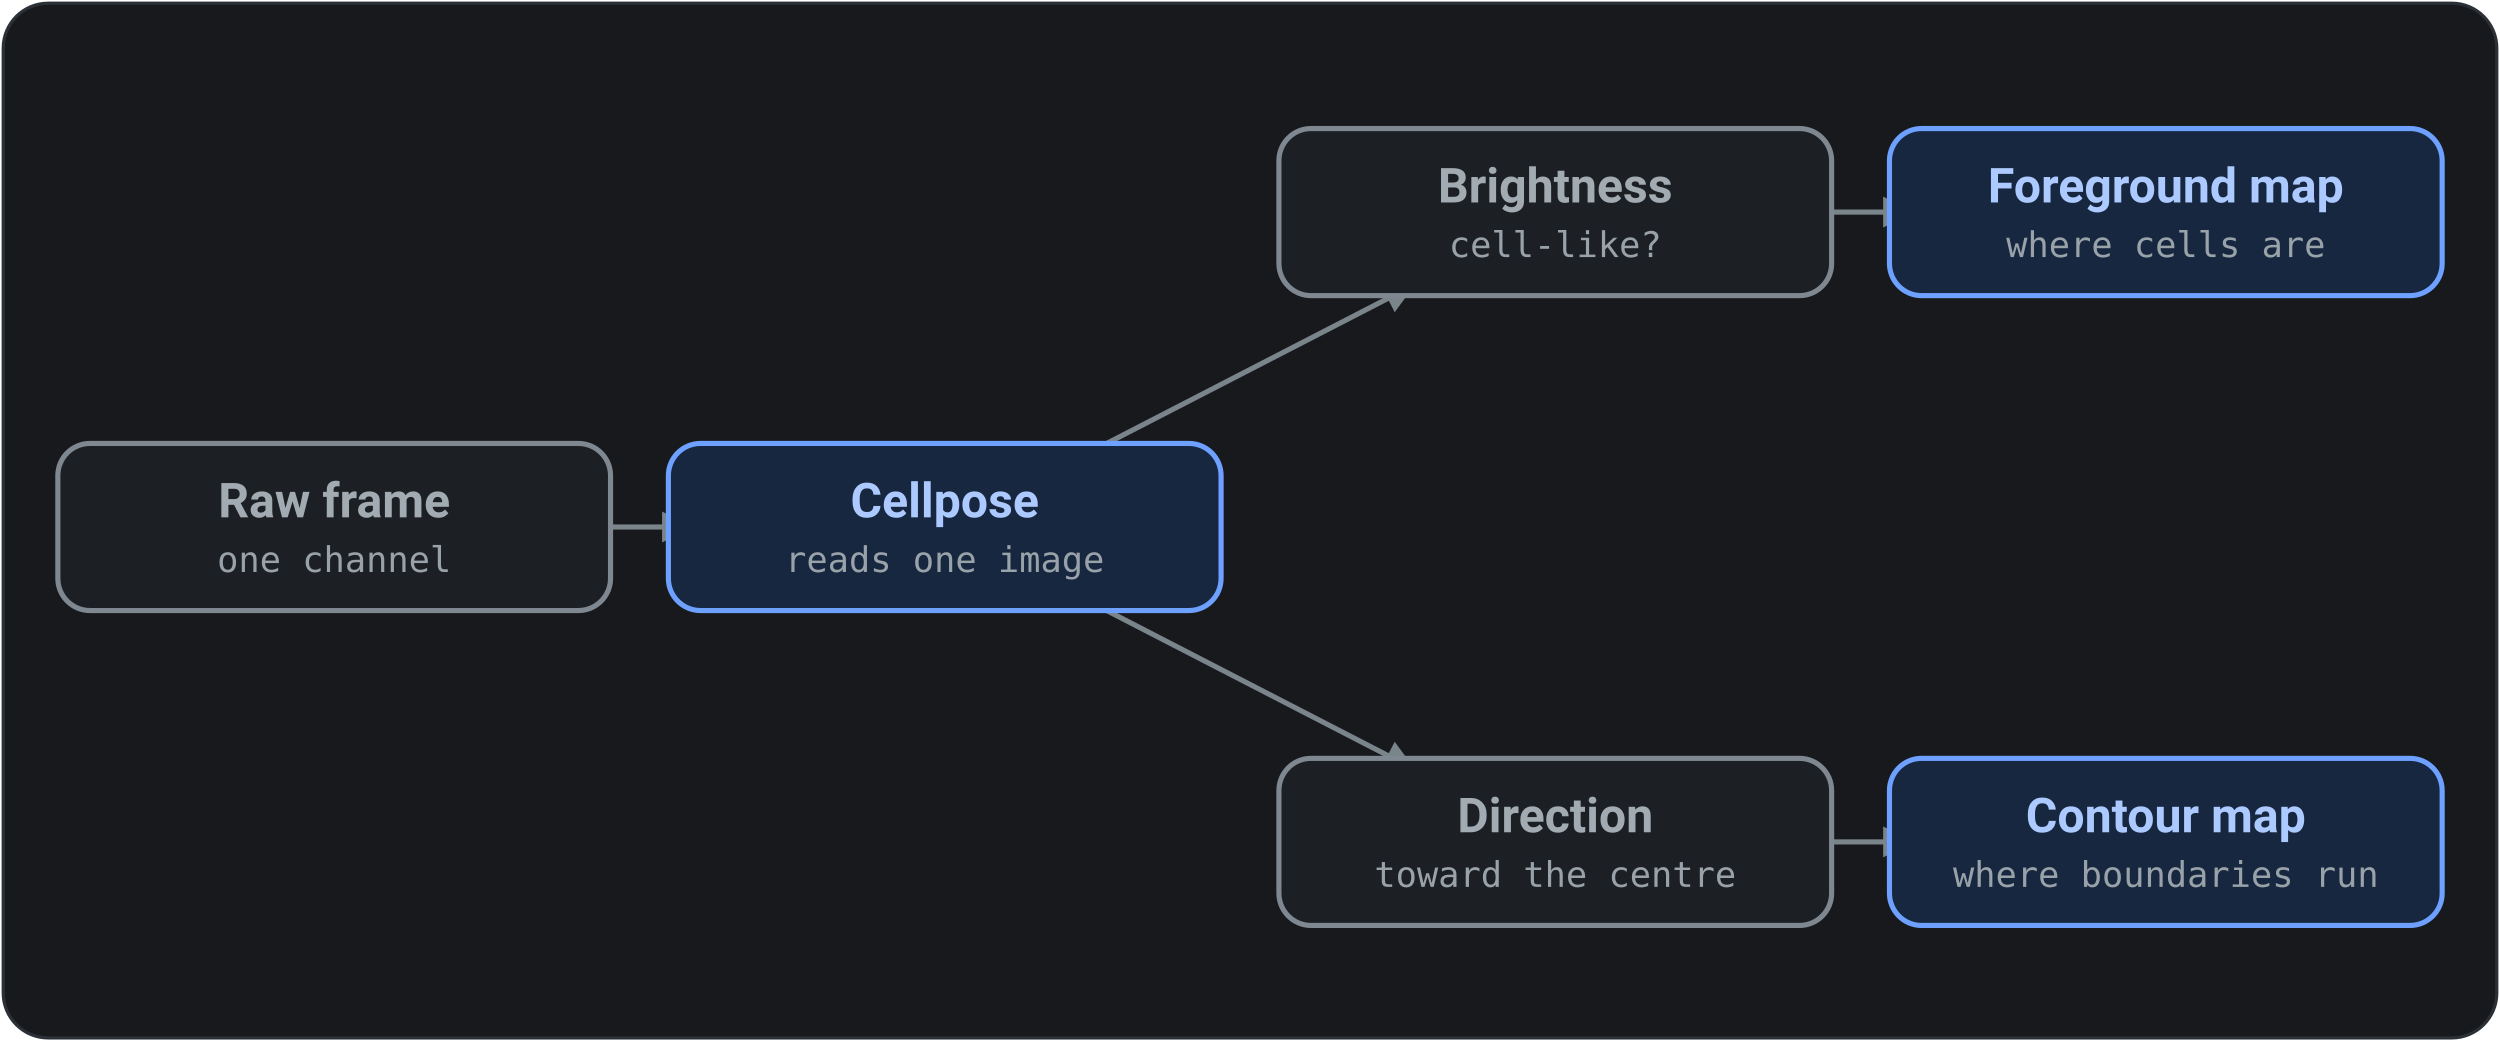
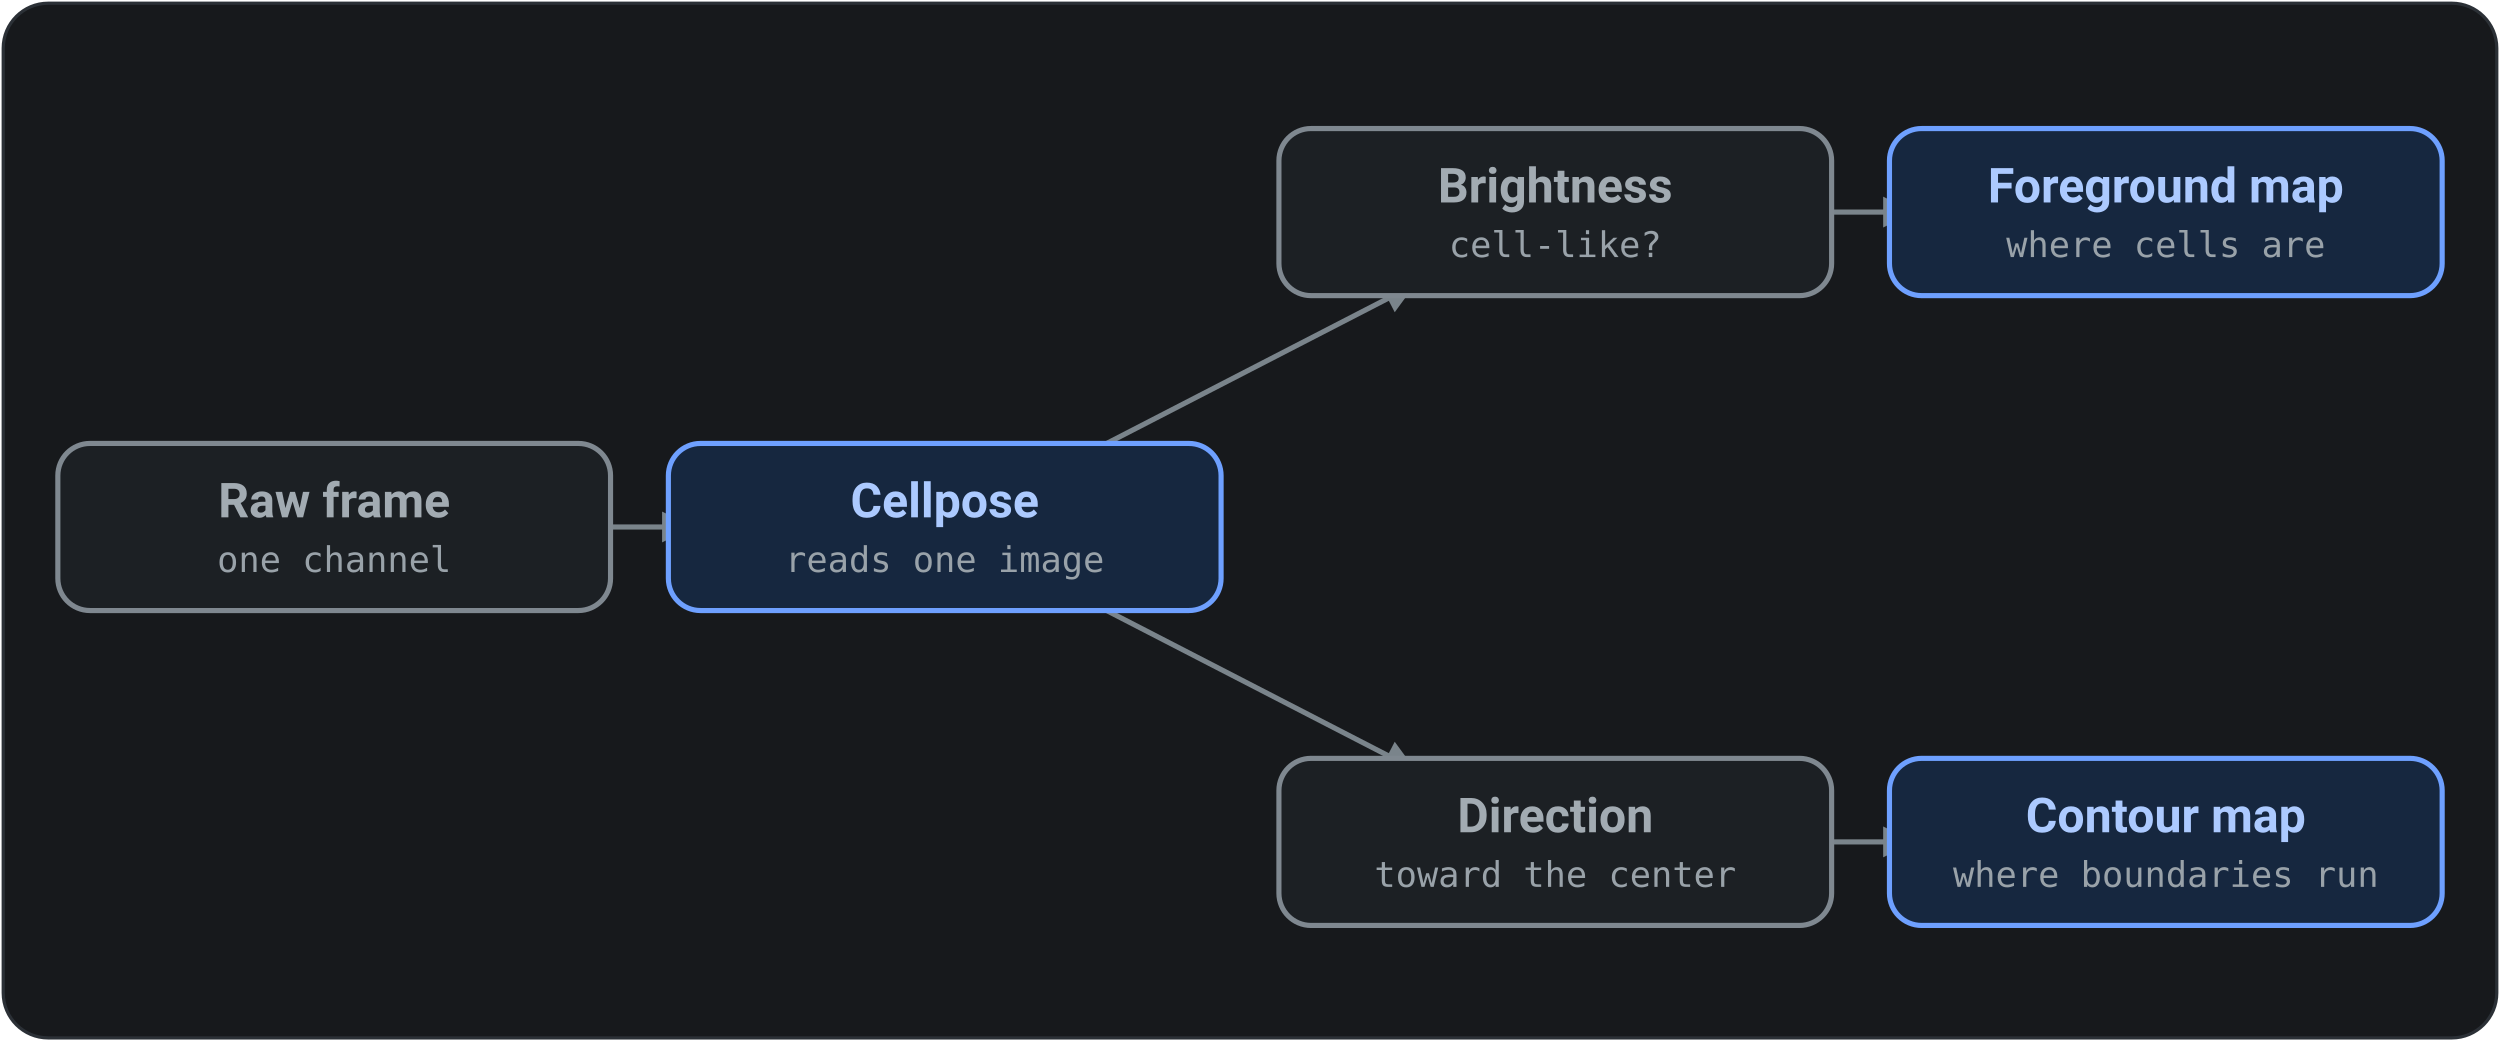
<svg xmlns="http://www.w3.org/2000/svg" viewBox="0 0 778 324" width="778" height="324" font-family="system-ui, -apple-system, 'Segoe UI', Roboto, Helvetica, Arial, sans-serif" role="img" aria-label="One frame through Cellpose into a brightness output and a direction output, which become the foreground map and the contour map.">
  <defs>
    <marker id="ar" markerWidth="8" markerHeight="8" refX="5.6" refY="3" orient="auto">
      <path d="M0,0 L6,3 L0,6 Z" fill="#7a848b" />
    </marker>
    <marker id="arf" markerWidth="8" markerHeight="8" refX="5.6" refY="3" orient="auto">
      <path d="M0,0 L6,3 L0,6 Z" fill="#363c42" />
    </marker>
  </defs>
  <rect x="1" y="1" width="776" height="322" rx="14" fill="#17191c" stroke="#2b3036" stroke-width="1" />
  <line x1="183.0" y1="164.0" x2="215.0" y2="164.0" stroke="#7a848b" stroke-width="1.6" marker-end="url(#ar)" />
  <line x1="338.2" y1="141.2" x2="439.8" y2="88.8" stroke="#7a848b" stroke-width="1.6" marker-end="url(#ar)" />
  <line x1="338.2" y1="186.8" x2="439.8" y2="239.2" stroke="#7a848b" stroke-width="1.6" marker-end="url(#ar)" />
  <line x1="563.0" y1="66.0" x2="595.0" y2="66.0" stroke="#7a848b" stroke-width="1.6" marker-end="url(#ar)" />
  <line x1="563.0" y1="262.0" x2="595.0" y2="262.0" stroke="#7a848b" stroke-width="1.6" marker-end="url(#ar)" />
  <rect x="18" y="138" width="172" height="52" rx="10" fill="#1c2024" stroke="#7f8890" stroke-width="1.6" />
  <text x="104" y="161" text-anchor="middle" font-size="15" font-weight="600" fill="#a2abb2">Raw frame</text>
  <text x="104" y="178" text-anchor="middle" font-family="ui-monospace, 'SF Mono', 'Cascadia Code', Menlo, Consolas, monospace" font-size="11" fill="#99a2a9">one channel</text>
  <rect x="208" y="138" width="172" height="52" rx="10" fill="#16273f" stroke="#6ea0ff" stroke-width="1.6" />
  <text x="294" y="161" text-anchor="middle" font-size="15" font-weight="600" fill="#accaff">Cellpose</text>
  <text x="294" y="178" text-anchor="middle" font-family="ui-monospace, 'SF Mono', 'Cascadia Code', Menlo, Consolas, monospace" font-size="11" fill="#99a2a9">reads one image</text>
  <rect x="398" y="40" width="172" height="52" rx="10" fill="#1c2024" stroke="#7f8890" stroke-width="1.6" />
  <text x="484" y="63" text-anchor="middle" font-size="15" font-weight="600" fill="#a2abb2">Brightness</text>
  <text x="484" y="80" text-anchor="middle" font-family="ui-monospace, 'SF Mono', 'Cascadia Code', Menlo, Consolas, monospace" font-size="11" fill="#99a2a9">cell-like?</text>
  <rect x="398" y="236" width="172" height="52" rx="10" fill="#1c2024" stroke="#7f8890" stroke-width="1.6" />
  <text x="484" y="259" text-anchor="middle" font-size="15" font-weight="600" fill="#a2abb2">Direction</text>
-   <text x="484" y="276" text-anchor="middle" font-family="ui-monospace, 'SF Mono', 'Cascadia Code', Menlo, Consolas, monospace" font-size="11" fill="#99a2a9">toward the centre</text>
+   <text x="484" y="276" text-anchor="middle" font-family="ui-monospace, 'SF Mono', 'Cascadia Code', Menlo, Consolas, monospace" font-size="11" fill="#99a2a9">toward the center</text>
  <rect x="588" y="40" width="172" height="52" rx="10" fill="#16273f" stroke="#6ea0ff" stroke-width="1.6" />
  <text x="674" y="63" text-anchor="middle" font-size="15" font-weight="600" fill="#accaff">Foreground map</text>
  <text x="674" y="80" text-anchor="middle" font-family="ui-monospace, 'SF Mono', 'Cascadia Code', Menlo, Consolas, monospace" font-size="11" fill="#99a2a9">where cells are</text>
  <rect x="588" y="236" width="172" height="52" rx="10" fill="#16273f" stroke="#6ea0ff" stroke-width="1.6" />
  <text x="674" y="259" text-anchor="middle" font-size="15" font-weight="600" fill="#accaff">Contour map</text>
  <text x="674" y="276" text-anchor="middle" font-family="ui-monospace, 'SF Mono', 'Cascadia Code', Menlo, Consolas, monospace" font-size="11" fill="#99a2a9">where boundaries run</text>
</svg>
